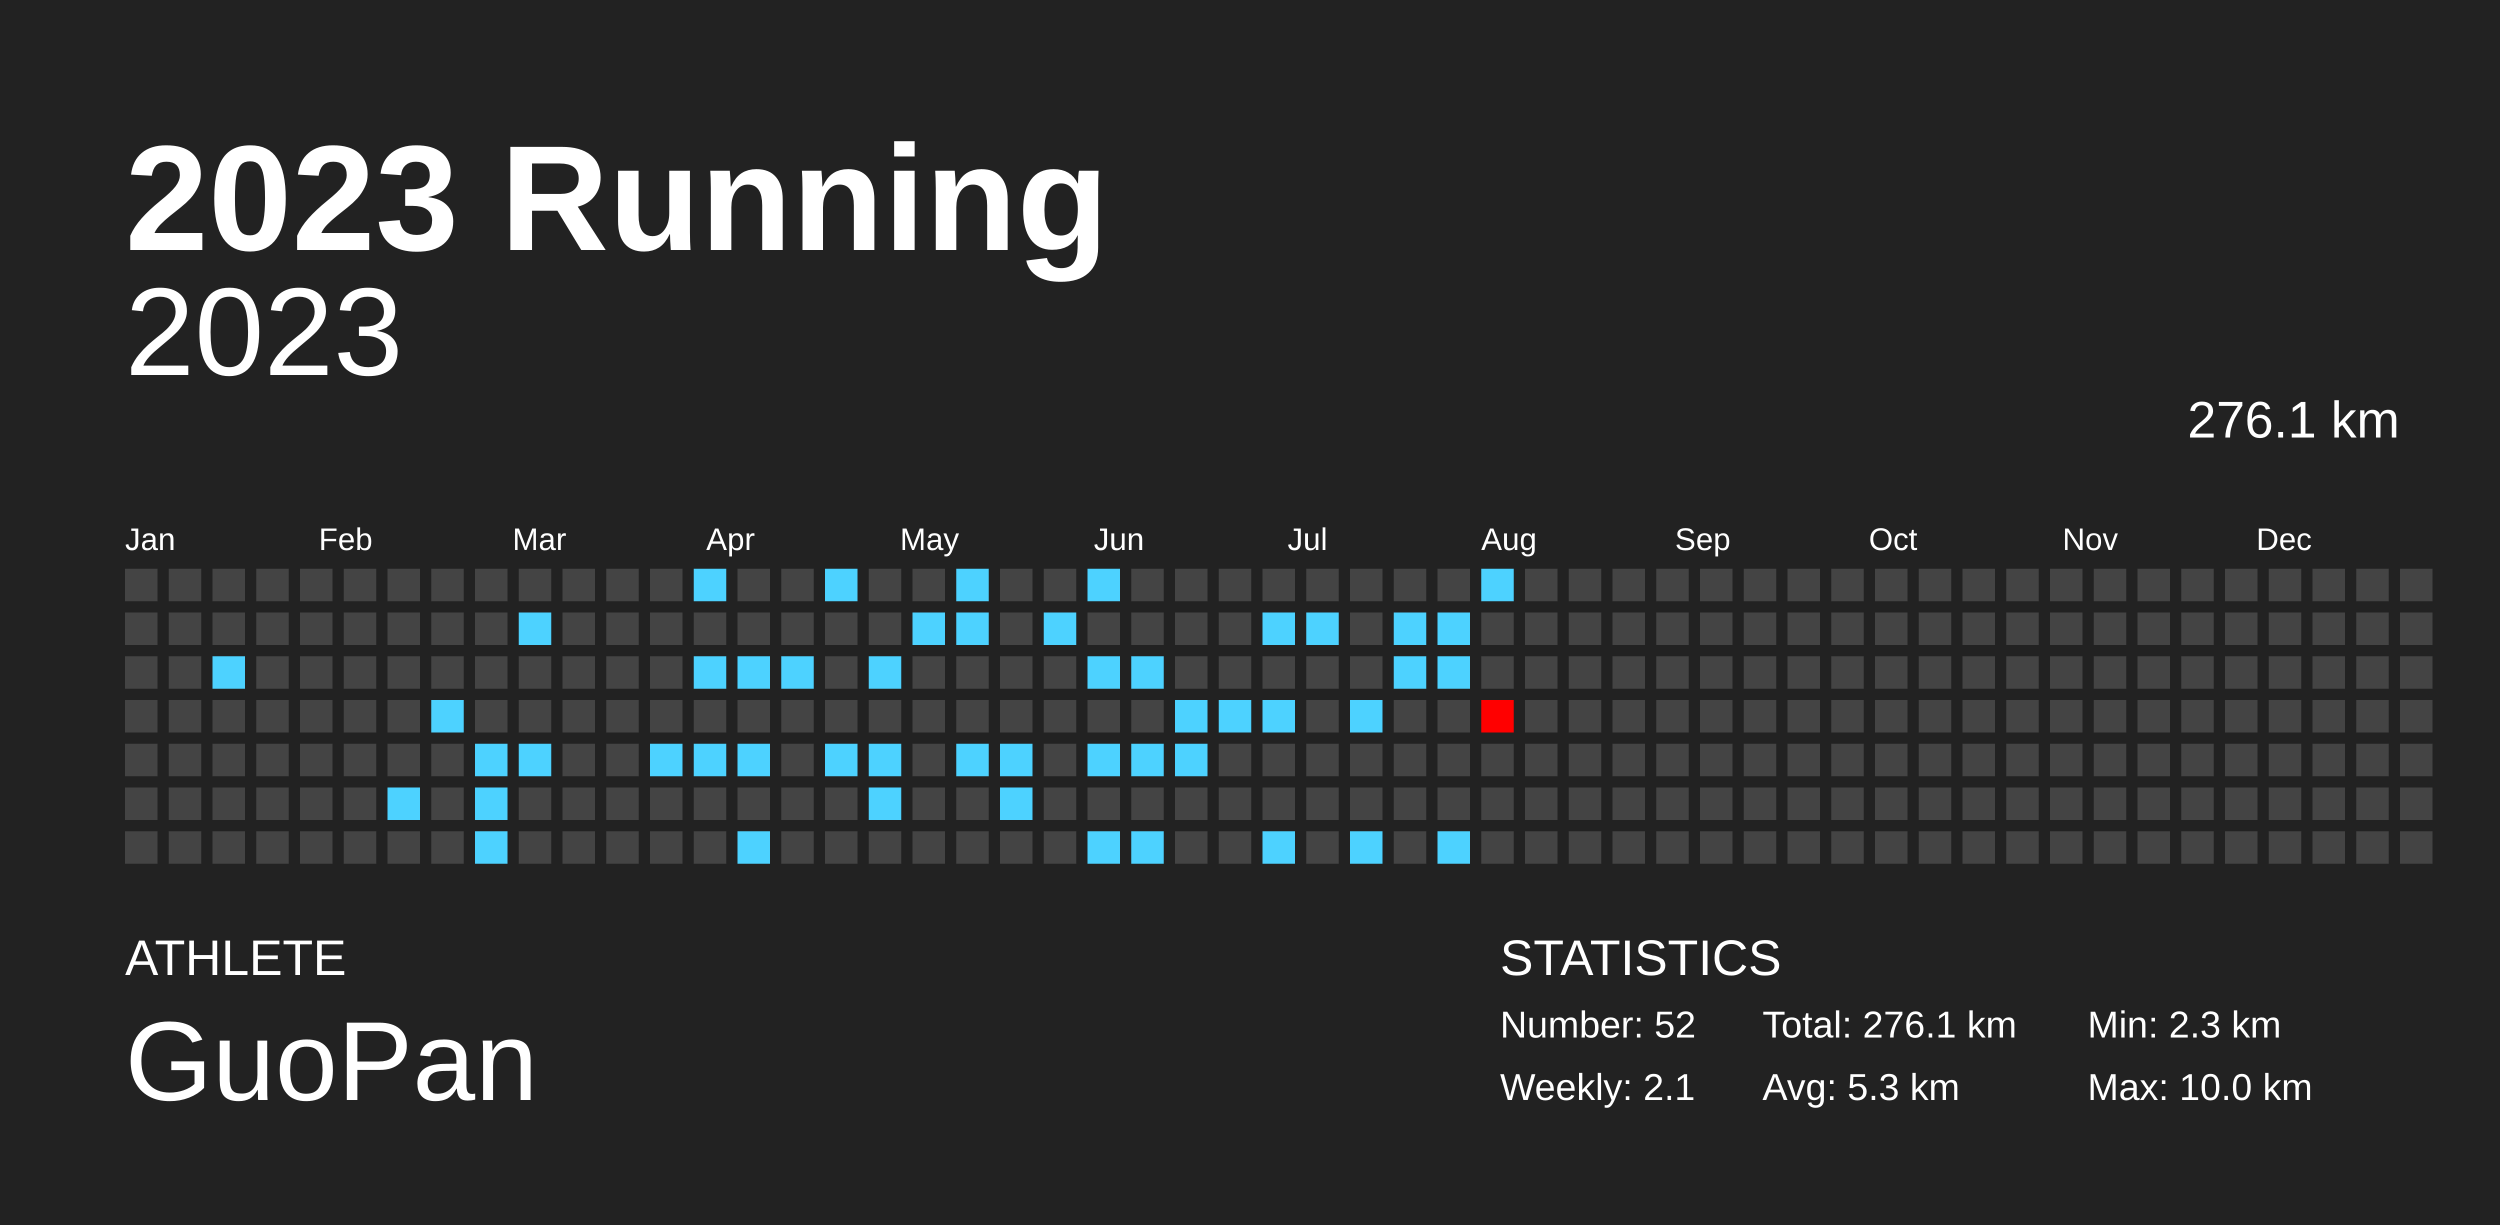
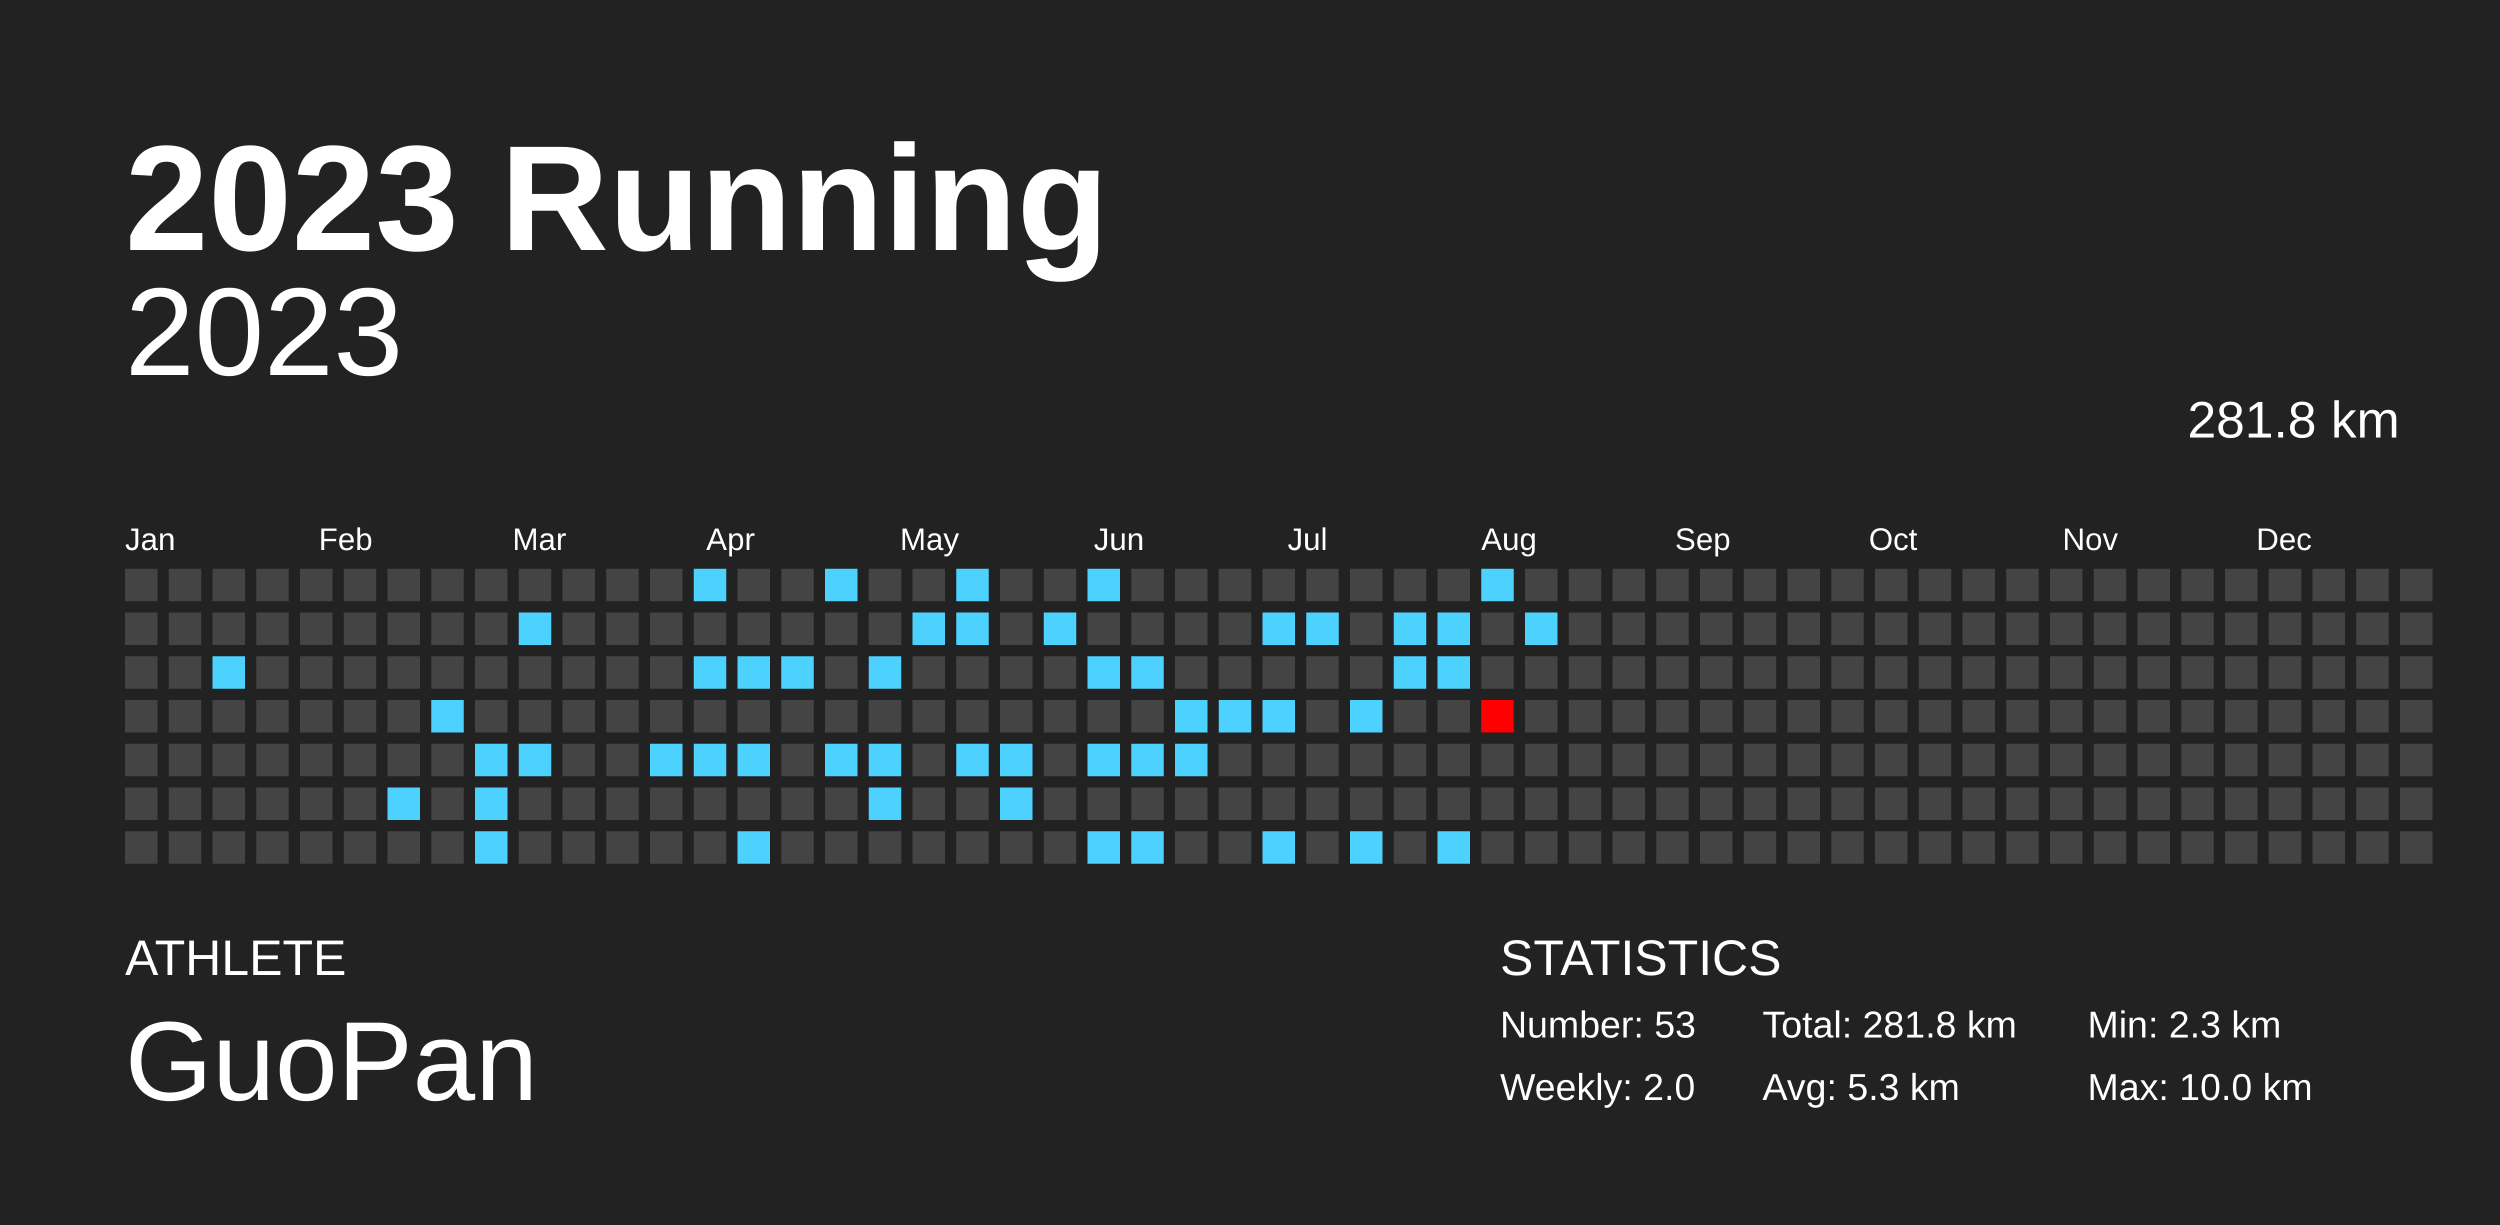
<svg xmlns="http://www.w3.org/2000/svg" baseProfile="full" height="98mm" version="1.1" viewBox="0,0,200,98" width="200mm">
  <defs />
  <rect fill="#222222" height="98" width="200" x="0" y="0" />
  <text fill="#FFFFFF" style="font-size:12px; font-family:Arial; font-weight:bold;" x="10" y="20">2023 Running</text>
  <text fill="#FFFFFF" style="font-size:4px; font-family:Arial" x="10" y="78">ATHLETE</text>
  <text fill="#FFFFFF" style="font-size:9px; font-family:Arial" x="10" y="88">GuoPan</text>
  <text fill="#FFFFFF" style="font-size:4px; font-family:Arial" x="120" y="78">STATISTICS</text>
-   <text fill="#FFFFFF" style="font-size:3px; font-family:Arial" x="120" y="83">Number: 52</text>
-   <text fill="#FFFFFF" style="font-size:3px; font-family:Arial" x="120" y="88">Weekly: 2.1</text>
-   <text fill="#FFFFFF" style="font-size:3px; font-family:Arial" x="141" y="83">Total: 276.1 km</text>
+   <text fill="#FFFFFF" style="font-size:3px; font-family:Arial" x="120" y="83">Number: 53</text>
+   <text fill="#FFFFFF" style="font-size:3px; font-family:Arial" x="120" y="88">Weekly: 2.0</text>
+   <text fill="#FFFFFF" style="font-size:3px; font-family:Arial" x="141" y="83">Total: 281.8 km</text>
  <text fill="#FFFFFF" style="font-size:3px; font-family:Arial" x="141" y="88">Avg: 5.3 km</text>
  <text fill="#FFFFFF" style="font-size:3px; font-family:Arial" x="167" y="83">Min: 2.3 km</text>
  <text fill="#FFFFFF" style="font-size:3px; font-family:Arial" x="167" y="88">Max: 10.0 km</text>
  <text alignment-baseline="hanging" fill="#FFFFFF" style="font-size:10.0px; font-family:Arial;" x="10" y="30">2023</text>
-   <text alignment-baseline="hanging" fill="#FFFFFF" style="font-size:4.125px; font-family:Arial;" x="175" y="35">276.1 km</text>
+   <text alignment-baseline="hanging" fill="#FFFFFF" style="font-size:4.125px; font-family:Arial;" x="175" y="35">281.8 km</text>
  <text fill="#FFFFFF" style="font-size:2.5px; font-family:Arial" x="10.0" y="44">Jan</text>
  <text fill="#FFFFFF" style="font-size:2.5px; font-family:Arial" x="25.5" y="44">Feb</text>
  <text fill="#FFFFFF" style="font-size:2.5px; font-family:Arial" x="41.0" y="44">Mar</text>
  <text fill="#FFFFFF" style="font-size:2.5px; font-family:Arial" x="56.5" y="44">Apr</text>
  <text fill="#FFFFFF" style="font-size:2.5px; font-family:Arial" x="72.0" y="44">May</text>
  <text fill="#FFFFFF" style="font-size:2.5px; font-family:Arial" x="87.5" y="44">Jun</text>
  <text fill="#FFFFFF" style="font-size:2.5px; font-family:Arial" x="103.0" y="44">Jul</text>
  <text fill="#FFFFFF" style="font-size:2.5px; font-family:Arial" x="118.5" y="44">Aug</text>
  <text fill="#FFFFFF" style="font-size:2.5px; font-family:Arial" x="134.0" y="44">Sep</text>
  <text fill="#FFFFFF" style="font-size:2.5px; font-family:Arial" x="149.5" y="44">Oct</text>
  <text fill="#FFFFFF" style="font-size:2.5px; font-family:Arial" x="165.0" y="44">Nov</text>
  <text fill="#FFFFFF" style="font-size:2.5px; font-family:Arial" x="180.5" y="44">Dec</text>
  <rect fill="#444444" height="2.6" width="2.6" x="10.0" y="45.5" />
  <rect fill="#444444" height="2.6" width="2.6" x="10.0" y="49.0" />
  <rect fill="#444444" height="2.6" width="2.6" x="10.0" y="52.5" />
  <rect fill="#444444" height="2.6" width="2.6" x="10.0" y="56.0" />
  <rect fill="#444444" height="2.6" width="2.6" x="10.0" y="59.5" />
  <rect fill="#444444" height="2.6" width="2.6" x="10.0" y="63.0" />
  <rect fill="#444444" height="2.6" width="2.6" x="10.0" y="66.5" />
  <rect fill="#444444" height="2.6" width="2.6" x="13.5" y="45.5" />
  <rect fill="#444444" height="2.6" width="2.6" x="13.5" y="49.0" />
  <rect fill="#444444" height="2.6" width="2.6" x="13.5" y="52.5" />
  <rect fill="#444444" height="2.6" width="2.6" x="13.5" y="56.0" />
  <rect fill="#444444" height="2.6" width="2.6" x="13.5" y="59.5" />
  <rect fill="#444444" height="2.6" width="2.6" x="13.5" y="63.0" />
  <rect fill="#444444" height="2.6" width="2.6" x="13.5" y="66.5" />
  <rect fill="#444444" height="2.6" width="2.6" x="17.0" y="45.5" />
  <rect fill="#444444" height="2.6" width="2.6" x="17.0" y="49.0" />
  <rect fill="#4dd2ff" height="2.6" width="2.6" x="17.0" y="52.5" />
  <rect fill="#444444" height="2.6" width="2.6" x="17.0" y="56.0" />
  <rect fill="#444444" height="2.6" width="2.6" x="17.0" y="59.5" />
  <rect fill="#444444" height="2.6" width="2.6" x="17.0" y="63.0" />
  <rect fill="#444444" height="2.6" width="2.6" x="17.0" y="66.5" />
  <rect fill="#444444" height="2.6" width="2.6" x="20.5" y="45.5" />
  <rect fill="#444444" height="2.6" width="2.6" x="20.5" y="49.0" />
  <rect fill="#444444" height="2.6" width="2.6" x="20.5" y="52.5" />
  <rect fill="#444444" height="2.6" width="2.6" x="20.5" y="56.0" />
  <rect fill="#444444" height="2.6" width="2.6" x="20.5" y="59.5" />
  <rect fill="#444444" height="2.6" width="2.6" x="20.5" y="63.0" />
  <rect fill="#444444" height="2.6" width="2.6" x="20.5" y="66.5" />
  <rect fill="#444444" height="2.6" width="2.6" x="24.0" y="45.5" />
  <rect fill="#444444" height="2.6" width="2.6" x="24.0" y="49.0" />
  <rect fill="#444444" height="2.6" width="2.6" x="24.0" y="52.5" />
  <rect fill="#444444" height="2.6" width="2.6" x="24.0" y="56.0" />
  <rect fill="#444444" height="2.6" width="2.6" x="24.0" y="59.5" />
  <rect fill="#444444" height="2.6" width="2.6" x="24.0" y="63.0" />
  <rect fill="#444444" height="2.6" width="2.6" x="24.0" y="66.5" />
  <rect fill="#444444" height="2.6" width="2.6" x="27.5" y="45.5" />
  <rect fill="#444444" height="2.6" width="2.6" x="27.5" y="49.0" />
  <rect fill="#444444" height="2.6" width="2.6" x="27.5" y="52.5" />
  <rect fill="#444444" height="2.6" width="2.6" x="27.5" y="56.0" />
  <rect fill="#444444" height="2.6" width="2.6" x="27.5" y="59.5" />
  <rect fill="#444444" height="2.6" width="2.6" x="27.5" y="63.0" />
  <rect fill="#444444" height="2.6" width="2.6" x="27.5" y="66.5" />
  <rect fill="#444444" height="2.6" width="2.6" x="31.0" y="45.5" />
  <rect fill="#444444" height="2.6" width="2.6" x="31.0" y="49.0" />
  <rect fill="#444444" height="2.6" width="2.6" x="31.0" y="52.5" />
  <rect fill="#444444" height="2.6" width="2.6" x="31.0" y="56.0" />
  <rect fill="#444444" height="2.6" width="2.6" x="31.0" y="59.5" />
  <rect fill="#4dd2ff" height="2.6" width="2.6" x="31.0" y="63.0" />
  <rect fill="#444444" height="2.6" width="2.6" x="31.0" y="66.5" />
  <rect fill="#444444" height="2.6" width="2.6" x="34.5" y="45.5" />
  <rect fill="#444444" height="2.6" width="2.6" x="34.5" y="49.0" />
  <rect fill="#444444" height="2.6" width="2.6" x="34.5" y="52.5" />
  <rect fill="#4dd2ff" height="2.6" width="2.6" x="34.5" y="56.0" />
  <rect fill="#444444" height="2.6" width="2.6" x="34.5" y="59.5" />
  <rect fill="#444444" height="2.6" width="2.6" x="34.5" y="63.0" />
  <rect fill="#444444" height="2.6" width="2.6" x="34.5" y="66.5" />
  <rect fill="#444444" height="2.6" width="2.6" x="38.0" y="45.5" />
  <rect fill="#444444" height="2.6" width="2.6" x="38.0" y="49.0" />
  <rect fill="#444444" height="2.6" width="2.6" x="38.0" y="52.5" />
  <rect fill="#444444" height="2.6" width="2.6" x="38.0" y="56.0" />
  <rect fill="#4dd2ff" height="2.6" width="2.6" x="38.0" y="59.5" />
  <rect fill="#4dd2ff" height="2.6" width="2.6" x="38.0" y="63.0" />
  <rect fill="#4dd2ff" height="2.6" width="2.6" x="38.0" y="66.5" />
  <rect fill="#444444" height="2.6" width="2.6" x="41.5" y="45.5" />
  <rect fill="#4dd2ff" height="2.6" width="2.6" x="41.5" y="49.0" />
  <rect fill="#444444" height="2.6" width="2.6" x="41.5" y="52.5" />
  <rect fill="#444444" height="2.6" width="2.6" x="41.5" y="56.0" />
  <rect fill="#4dd2ff" height="2.6" width="2.6" x="41.5" y="59.5" />
  <rect fill="#444444" height="2.6" width="2.6" x="41.5" y="63.0" />
  <rect fill="#444444" height="2.6" width="2.6" x="41.5" y="66.5" />
  <rect fill="#444444" height="2.6" width="2.6" x="45.0" y="45.5" />
  <rect fill="#444444" height="2.6" width="2.6" x="45.0" y="49.0" />
  <rect fill="#444444" height="2.6" width="2.6" x="45.0" y="52.5" />
  <rect fill="#444444" height="2.6" width="2.6" x="45.0" y="56.0" />
  <rect fill="#444444" height="2.6" width="2.6" x="45.0" y="59.5" />
  <rect fill="#444444" height="2.6" width="2.6" x="45.0" y="63.0" />
  <rect fill="#444444" height="2.6" width="2.6" x="45.0" y="66.5" />
  <rect fill="#444444" height="2.6" width="2.6" x="48.5" y="45.5" />
  <rect fill="#444444" height="2.6" width="2.6" x="48.5" y="49.0" />
  <rect fill="#444444" height="2.6" width="2.6" x="48.5" y="52.5" />
  <rect fill="#444444" height="2.6" width="2.6" x="48.5" y="56.0" />
  <rect fill="#444444" height="2.6" width="2.6" x="48.5" y="59.5" />
  <rect fill="#444444" height="2.6" width="2.6" x="48.5" y="63.0" />
  <rect fill="#444444" height="2.6" width="2.6" x="48.5" y="66.5" />
  <rect fill="#444444" height="2.6" width="2.6" x="52.0" y="45.5" />
  <rect fill="#444444" height="2.6" width="2.6" x="52.0" y="49.0" />
  <rect fill="#444444" height="2.6" width="2.6" x="52.0" y="52.5" />
  <rect fill="#444444" height="2.6" width="2.6" x="52.0" y="56.0" />
  <rect fill="#4dd2ff" height="2.6" width="2.6" x="52.0" y="59.5" />
  <rect fill="#444444" height="2.6" width="2.6" x="52.0" y="63.0" />
  <rect fill="#444444" height="2.6" width="2.6" x="52.0" y="66.5" />
  <rect fill="#4dd2ff" height="2.6" width="2.6" x="55.5" y="45.5" />
  <rect fill="#444444" height="2.6" width="2.6" x="55.5" y="49.0" />
  <rect fill="#4dd2ff" height="2.6" width="2.6" x="55.5" y="52.5" />
  <rect fill="#444444" height="2.6" width="2.6" x="55.5" y="56.0" />
  <rect fill="#4dd2ff" height="2.6" width="2.6" x="55.5" y="59.5" />
  <rect fill="#444444" height="2.6" width="2.6" x="55.5" y="63.0" />
  <rect fill="#444444" height="2.6" width="2.6" x="55.5" y="66.5" />
  <rect fill="#444444" height="2.6" width="2.6" x="59.0" y="45.5" />
  <rect fill="#444444" height="2.6" width="2.6" x="59.0" y="49.0" />
  <rect fill="#4dd2ff" height="2.6" width="2.6" x="59.0" y="52.5" />
  <rect fill="#444444" height="2.6" width="2.6" x="59.0" y="56.0" />
  <rect fill="#4dd2ff" height="2.6" width="2.6" x="59.0" y="59.5" />
  <rect fill="#444444" height="2.6" width="2.6" x="59.0" y="63.0" />
  <rect fill="#4dd2ff" height="2.6" width="2.6" x="59.0" y="66.5" />
  <rect fill="#444444" height="2.6" width="2.6" x="62.5" y="45.5" />
  <rect fill="#444444" height="2.6" width="2.6" x="62.5" y="49.0" />
  <rect fill="#4dd2ff" height="2.6" width="2.6" x="62.5" y="52.5" />
  <rect fill="#444444" height="2.6" width="2.6" x="62.5" y="56.0" />
  <rect fill="#444444" height="2.6" width="2.6" x="62.5" y="59.5" />
  <rect fill="#444444" height="2.6" width="2.6" x="62.5" y="63.0" />
  <rect fill="#444444" height="2.6" width="2.6" x="62.5" y="66.5" />
  <rect fill="#4dd2ff" height="2.6" width="2.6" x="66.0" y="45.5" />
  <rect fill="#444444" height="2.6" width="2.6" x="66.0" y="49.0" />
  <rect fill="#444444" height="2.6" width="2.6" x="66.0" y="52.5" />
  <rect fill="#444444" height="2.6" width="2.6" x="66.0" y="56.0" />
  <rect fill="#4dd2ff" height="2.6" width="2.6" x="66.0" y="59.5" />
  <rect fill="#444444" height="2.6" width="2.6" x="66.0" y="63.0" />
  <rect fill="#444444" height="2.6" width="2.6" x="66.0" y="66.5" />
  <rect fill="#444444" height="2.6" width="2.6" x="69.5" y="45.5" />
  <rect fill="#444444" height="2.6" width="2.6" x="69.5" y="49.0" />
  <rect fill="#4dd2ff" height="2.6" width="2.6" x="69.5" y="52.5" />
  <rect fill="#444444" height="2.6" width="2.6" x="69.5" y="56.0" />
  <rect fill="#4dd2ff" height="2.6" width="2.6" x="69.5" y="59.5" />
  <rect fill="#4dd2ff" height="2.6" width="2.6" x="69.5" y="63.0" />
  <rect fill="#444444" height="2.6" width="2.6" x="69.5" y="66.5" />
  <rect fill="#444444" height="2.6" width="2.6" x="73.0" y="45.5" />
  <rect fill="#4dd2ff" height="2.6" width="2.6" x="73.0" y="49.0" />
  <rect fill="#444444" height="2.6" width="2.6" x="73.0" y="52.5" />
  <rect fill="#444444" height="2.6" width="2.6" x="73.0" y="56.0" />
  <rect fill="#444444" height="2.6" width="2.6" x="73.0" y="59.5" />
  <rect fill="#444444" height="2.6" width="2.6" x="73.0" y="63.0" />
  <rect fill="#444444" height="2.6" width="2.6" x="73.0" y="66.5" />
  <rect fill="#4dd2ff" height="2.6" width="2.6" x="76.5" y="45.5" />
  <rect fill="#4dd2ff" height="2.6" width="2.6" x="76.5" y="49.0" />
  <rect fill="#444444" height="2.6" width="2.6" x="76.5" y="52.5" />
  <rect fill="#444444" height="2.6" width="2.6" x="76.5" y="56.0" />
  <rect fill="#4dd2ff" height="2.6" width="2.6" x="76.5" y="59.5" />
  <rect fill="#444444" height="2.6" width="2.6" x="76.5" y="63.0" />
  <rect fill="#444444" height="2.6" width="2.6" x="76.5" y="66.5" />
  <rect fill="#444444" height="2.6" width="2.6" x="80.0" y="45.5" />
  <rect fill="#444444" height="2.6" width="2.6" x="80.0" y="49.0" />
  <rect fill="#444444" height="2.6" width="2.6" x="80.0" y="52.5" />
  <rect fill="#444444" height="2.6" width="2.6" x="80.0" y="56.0" />
  <rect fill="#4dd2ff" height="2.6" width="2.6" x="80.0" y="59.5" />
  <rect fill="#4dd2ff" height="2.6" width="2.6" x="80.0" y="63.0" />
  <rect fill="#444444" height="2.6" width="2.6" x="80.0" y="66.5" />
  <rect fill="#444444" height="2.6" width="2.6" x="83.5" y="45.5" />
  <rect fill="#4dd2ff" height="2.6" width="2.6" x="83.5" y="49.0" />
  <rect fill="#444444" height="2.6" width="2.6" x="83.5" y="52.5" />
  <rect fill="#444444" height="2.6" width="2.6" x="83.5" y="56.0" />
  <rect fill="#444444" height="2.6" width="2.6" x="83.5" y="59.5" />
  <rect fill="#444444" height="2.6" width="2.6" x="83.5" y="63.0" />
  <rect fill="#444444" height="2.6" width="2.6" x="83.5" y="66.5" />
  <rect fill="#4dd2ff" height="2.6" width="2.6" x="87.0" y="45.5" />
  <rect fill="#444444" height="2.6" width="2.6" x="87.0" y="49.0" />
  <rect fill="#4dd2ff" height="2.6" width="2.6" x="87.0" y="52.5" />
  <rect fill="#444444" height="2.6" width="2.6" x="87.0" y="56.0" />
  <rect fill="#4dd2ff" height="2.6" width="2.6" x="87.0" y="59.5" />
  <rect fill="#444444" height="2.6" width="2.6" x="87.0" y="63.0" />
  <rect fill="#4dd2ff" height="2.6" width="2.6" x="87.0" y="66.5" />
  <rect fill="#444444" height="2.6" width="2.6" x="90.5" y="45.5" />
  <rect fill="#444444" height="2.6" width="2.6" x="90.5" y="49.0" />
  <rect fill="#4dd2ff" height="2.6" width="2.6" x="90.5" y="52.5" />
  <rect fill="#444444" height="2.6" width="2.6" x="90.5" y="56.0" />
  <rect fill="#4dd2ff" height="2.6" width="2.6" x="90.5" y="59.5" />
  <rect fill="#444444" height="2.6" width="2.6" x="90.5" y="63.0" />
  <rect fill="#4dd2ff" height="2.6" width="2.6" x="90.5" y="66.5" />
  <rect fill="#444444" height="2.6" width="2.6" x="94.0" y="45.5" />
  <rect fill="#444444" height="2.6" width="2.6" x="94.0" y="49.0" />
  <rect fill="#444444" height="2.6" width="2.6" x="94.0" y="52.5" />
  <rect fill="#4dd2ff" height="2.6" width="2.6" x="94.0" y="56.0" />
  <rect fill="#4dd2ff" height="2.6" width="2.6" x="94.0" y="59.5" />
  <rect fill="#444444" height="2.6" width="2.6" x="94.0" y="63.0" />
  <rect fill="#444444" height="2.6" width="2.6" x="94.0" y="66.5" />
  <rect fill="#444444" height="2.6" width="2.6" x="97.5" y="45.5" />
  <rect fill="#444444" height="2.6" width="2.6" x="97.5" y="49.0" />
  <rect fill="#444444" height="2.6" width="2.6" x="97.5" y="52.5" />
  <rect fill="#4dd2ff" height="2.6" width="2.6" x="97.5" y="56.0" />
  <rect fill="#444444" height="2.6" width="2.6" x="97.5" y="59.5" />
  <rect fill="#444444" height="2.6" width="2.6" x="97.5" y="63.0" />
  <rect fill="#444444" height="2.6" width="2.6" x="97.5" y="66.5" />
  <rect fill="#444444" height="2.6" width="2.6" x="101.0" y="45.5" />
  <rect fill="#4dd2ff" height="2.6" width="2.6" x="101.0" y="49.0" />
  <rect fill="#444444" height="2.6" width="2.6" x="101.0" y="52.5" />
  <rect fill="#4dd2ff" height="2.6" width="2.6" x="101.0" y="56.0" />
  <rect fill="#444444" height="2.6" width="2.6" x="101.0" y="59.5" />
  <rect fill="#444444" height="2.6" width="2.6" x="101.0" y="63.0" />
  <rect fill="#4dd2ff" height="2.6" width="2.6" x="101.0" y="66.5" />
  <rect fill="#444444" height="2.6" width="2.6" x="104.5" y="45.5" />
  <rect fill="#4dd2ff" height="2.6" width="2.6" x="104.5" y="49.0" />
  <rect fill="#444444" height="2.6" width="2.6" x="104.5" y="52.5" />
  <rect fill="#444444" height="2.6" width="2.6" x="104.5" y="56.0" />
  <rect fill="#444444" height="2.6" width="2.6" x="104.5" y="59.5" />
  <rect fill="#444444" height="2.6" width="2.6" x="104.5" y="63.0" />
  <rect fill="#444444" height="2.6" width="2.6" x="104.5" y="66.5" />
  <rect fill="#444444" height="2.6" width="2.6" x="108.0" y="45.5" />
  <rect fill="#444444" height="2.6" width="2.6" x="108.0" y="49.0" />
  <rect fill="#444444" height="2.6" width="2.6" x="108.0" y="52.5" />
  <rect fill="#4dd2ff" height="2.6" width="2.6" x="108.0" y="56.0" />
  <rect fill="#444444" height="2.6" width="2.6" x="108.0" y="59.5" />
  <rect fill="#444444" height="2.6" width="2.6" x="108.0" y="63.0" />
  <rect fill="#4dd2ff" height="2.6" width="2.6" x="108.0" y="66.5" />
  <rect fill="#444444" height="2.6" width="2.6" x="111.5" y="45.5" />
  <rect fill="#4dd2ff" height="2.6" width="2.6" x="111.5" y="49.0" />
  <rect fill="#4dd2ff" height="2.6" width="2.6" x="111.5" y="52.5" />
  <rect fill="#444444" height="2.6" width="2.6" x="111.5" y="56.0" />
  <rect fill="#444444" height="2.6" width="2.6" x="111.5" y="59.5" />
  <rect fill="#444444" height="2.6" width="2.6" x="111.5" y="63.0" />
  <rect fill="#444444" height="2.6" width="2.6" x="111.5" y="66.5" />
  <rect fill="#444444" height="2.6" width="2.6" x="115.0" y="45.5" />
  <rect fill="#4dd2ff" height="2.6" width="2.6" x="115.0" y="49.0" />
  <rect fill="#4dd2ff" height="2.6" width="2.6" x="115.0" y="52.5" />
  <rect fill="#444444" height="2.6" width="2.6" x="115.0" y="56.0" />
  <rect fill="#444444" height="2.6" width="2.6" x="115.0" y="59.5" />
  <rect fill="#444444" height="2.6" width="2.6" x="115.0" y="63.0" />
  <rect fill="#4dd2ff" height="2.6" width="2.6" x="115.0" y="66.5" />
  <rect fill="#4dd2ff" height="2.6" width="2.6" x="118.5" y="45.5" />
  <rect fill="#444444" height="2.6" width="2.6" x="118.5" y="49.0" />
  <rect fill="#444444" height="2.6" width="2.6" x="118.5" y="52.5" />
  <rect fill="#ff0000" height="2.6" width="2.6" x="118.5" y="56.0" />
  <rect fill="#444444" height="2.6" width="2.6" x="118.5" y="59.5" />
  <rect fill="#444444" height="2.6" width="2.6" x="118.5" y="63.0" />
  <rect fill="#444444" height="2.6" width="2.6" x="118.5" y="66.5" />
  <rect fill="#444444" height="2.6" width="2.6" x="122.0" y="45.5" />
-   <rect fill="#444444" height="2.6" width="2.6" x="122.0" y="49.0" />
+   <rect fill="#4dd2ff" height="2.6" width="2.6" x="122.0" y="49.0" />
  <rect fill="#444444" height="2.6" width="2.6" x="122.0" y="52.5" />
  <rect fill="#444444" height="2.6" width="2.6" x="122.0" y="56.0" />
  <rect fill="#444444" height="2.6" width="2.6" x="122.0" y="59.5" />
  <rect fill="#444444" height="2.6" width="2.6" x="122.0" y="63.0" />
  <rect fill="#444444" height="2.6" width="2.6" x="122.0" y="66.5" />
  <rect fill="#444444" height="2.6" width="2.6" x="125.5" y="45.5" />
  <rect fill="#444444" height="2.6" width="2.6" x="125.5" y="49.0" />
  <rect fill="#444444" height="2.6" width="2.6" x="125.5" y="52.5" />
  <rect fill="#444444" height="2.6" width="2.6" x="125.5" y="56.0" />
  <rect fill="#444444" height="2.6" width="2.6" x="125.5" y="59.5" />
  <rect fill="#444444" height="2.6" width="2.6" x="125.5" y="63.0" />
  <rect fill="#444444" height="2.6" width="2.6" x="125.5" y="66.5" />
  <rect fill="#444444" height="2.6" width="2.6" x="129.0" y="45.5" />
  <rect fill="#444444" height="2.6" width="2.6" x="129.0" y="49.0" />
  <rect fill="#444444" height="2.6" width="2.6" x="129.0" y="52.5" />
  <rect fill="#444444" height="2.6" width="2.6" x="129.0" y="56.0" />
  <rect fill="#444444" height="2.6" width="2.6" x="129.0" y="59.5" />
  <rect fill="#444444" height="2.6" width="2.6" x="129.0" y="63.0" />
  <rect fill="#444444" height="2.6" width="2.6" x="129.0" y="66.5" />
  <rect fill="#444444" height="2.6" width="2.6" x="132.5" y="45.5" />
  <rect fill="#444444" height="2.6" width="2.6" x="132.5" y="49.0" />
  <rect fill="#444444" height="2.6" width="2.6" x="132.5" y="52.5" />
  <rect fill="#444444" height="2.6" width="2.6" x="132.5" y="56.0" />
  <rect fill="#444444" height="2.6" width="2.6" x="132.5" y="59.5" />
  <rect fill="#444444" height="2.6" width="2.6" x="132.5" y="63.0" />
  <rect fill="#444444" height="2.6" width="2.6" x="132.5" y="66.5" />
  <rect fill="#444444" height="2.6" width="2.6" x="136.0" y="45.5" />
  <rect fill="#444444" height="2.6" width="2.6" x="136.0" y="49.0" />
  <rect fill="#444444" height="2.6" width="2.6" x="136.0" y="52.5" />
  <rect fill="#444444" height="2.6" width="2.6" x="136.0" y="56.0" />
  <rect fill="#444444" height="2.6" width="2.6" x="136.0" y="59.5" />
  <rect fill="#444444" height="2.6" width="2.6" x="136.0" y="63.0" />
  <rect fill="#444444" height="2.6" width="2.6" x="136.0" y="66.5" />
  <rect fill="#444444" height="2.6" width="2.6" x="139.5" y="45.5" />
  <rect fill="#444444" height="2.6" width="2.6" x="139.5" y="49.0" />
  <rect fill="#444444" height="2.6" width="2.6" x="139.5" y="52.5" />
  <rect fill="#444444" height="2.6" width="2.6" x="139.5" y="56.0" />
  <rect fill="#444444" height="2.6" width="2.6" x="139.5" y="59.5" />
  <rect fill="#444444" height="2.6" width="2.6" x="139.5" y="63.0" />
  <rect fill="#444444" height="2.6" width="2.6" x="139.5" y="66.5" />
  <rect fill="#444444" height="2.6" width="2.6" x="143.0" y="45.5" />
  <rect fill="#444444" height="2.6" width="2.6" x="143.0" y="49.0" />
  <rect fill="#444444" height="2.6" width="2.6" x="143.0" y="52.5" />
  <rect fill="#444444" height="2.6" width="2.6" x="143.0" y="56.0" />
  <rect fill="#444444" height="2.6" width="2.6" x="143.0" y="59.5" />
  <rect fill="#444444" height="2.6" width="2.6" x="143.0" y="63.0" />
  <rect fill="#444444" height="2.6" width="2.6" x="143.0" y="66.5" />
  <rect fill="#444444" height="2.6" width="2.6" x="146.5" y="45.5" />
  <rect fill="#444444" height="2.6" width="2.6" x="146.5" y="49.0" />
  <rect fill="#444444" height="2.6" width="2.6" x="146.5" y="52.5" />
  <rect fill="#444444" height="2.6" width="2.6" x="146.5" y="56.0" />
  <rect fill="#444444" height="2.6" width="2.6" x="146.5" y="59.5" />
  <rect fill="#444444" height="2.6" width="2.6" x="146.5" y="63.0" />
  <rect fill="#444444" height="2.6" width="2.6" x="146.5" y="66.5" />
  <rect fill="#444444" height="2.6" width="2.6" x="150.0" y="45.5" />
  <rect fill="#444444" height="2.6" width="2.6" x="150.0" y="49.0" />
  <rect fill="#444444" height="2.6" width="2.6" x="150.0" y="52.5" />
  <rect fill="#444444" height="2.6" width="2.6" x="150.0" y="56.0" />
  <rect fill="#444444" height="2.6" width="2.6" x="150.0" y="59.5" />
  <rect fill="#444444" height="2.6" width="2.6" x="150.0" y="63.0" />
  <rect fill="#444444" height="2.6" width="2.6" x="150.0" y="66.5" />
  <rect fill="#444444" height="2.6" width="2.6" x="153.5" y="45.5" />
  <rect fill="#444444" height="2.6" width="2.6" x="153.5" y="49.0" />
  <rect fill="#444444" height="2.6" width="2.6" x="153.5" y="52.5" />
  <rect fill="#444444" height="2.6" width="2.6" x="153.5" y="56.0" />
  <rect fill="#444444" height="2.6" width="2.6" x="153.5" y="59.5" />
  <rect fill="#444444" height="2.6" width="2.6" x="153.5" y="63.0" />
  <rect fill="#444444" height="2.6" width="2.6" x="153.5" y="66.5" />
  <rect fill="#444444" height="2.6" width="2.6" x="157.0" y="45.5" />
  <rect fill="#444444" height="2.6" width="2.6" x="157.0" y="49.0" />
  <rect fill="#444444" height="2.6" width="2.6" x="157.0" y="52.5" />
  <rect fill="#444444" height="2.6" width="2.6" x="157.0" y="56.0" />
  <rect fill="#444444" height="2.6" width="2.6" x="157.0" y="59.5" />
  <rect fill="#444444" height="2.6" width="2.6" x="157.0" y="63.0" />
  <rect fill="#444444" height="2.6" width="2.6" x="157.0" y="66.5" />
  <rect fill="#444444" height="2.6" width="2.6" x="160.5" y="45.5" />
  <rect fill="#444444" height="2.6" width="2.6" x="160.5" y="49.0" />
  <rect fill="#444444" height="2.6" width="2.6" x="160.5" y="52.5" />
  <rect fill="#444444" height="2.6" width="2.6" x="160.5" y="56.0" />
  <rect fill="#444444" height="2.6" width="2.6" x="160.5" y="59.5" />
  <rect fill="#444444" height="2.6" width="2.6" x="160.5" y="63.0" />
  <rect fill="#444444" height="2.6" width="2.6" x="160.5" y="66.5" />
  <rect fill="#444444" height="2.6" width="2.6" x="164.0" y="45.5" />
  <rect fill="#444444" height="2.6" width="2.6" x="164.0" y="49.0" />
  <rect fill="#444444" height="2.6" width="2.6" x="164.0" y="52.5" />
  <rect fill="#444444" height="2.6" width="2.6" x="164.0" y="56.0" />
  <rect fill="#444444" height="2.6" width="2.6" x="164.0" y="59.5" />
  <rect fill="#444444" height="2.6" width="2.6" x="164.0" y="63.0" />
  <rect fill="#444444" height="2.6" width="2.6" x="164.0" y="66.5" />
  <rect fill="#444444" height="2.6" width="2.6" x="167.5" y="45.5" />
  <rect fill="#444444" height="2.6" width="2.6" x="167.5" y="49.0" />
  <rect fill="#444444" height="2.6" width="2.6" x="167.5" y="52.5" />
  <rect fill="#444444" height="2.6" width="2.6" x="167.5" y="56.0" />
  <rect fill="#444444" height="2.6" width="2.6" x="167.5" y="59.5" />
  <rect fill="#444444" height="2.6" width="2.6" x="167.5" y="63.0" />
  <rect fill="#444444" height="2.6" width="2.6" x="167.5" y="66.5" />
  <rect fill="#444444" height="2.6" width="2.6" x="171.0" y="45.5" />
  <rect fill="#444444" height="2.6" width="2.6" x="171.0" y="49.0" />
  <rect fill="#444444" height="2.6" width="2.6" x="171.0" y="52.5" />
  <rect fill="#444444" height="2.6" width="2.6" x="171.0" y="56.0" />
  <rect fill="#444444" height="2.6" width="2.6" x="171.0" y="59.5" />
  <rect fill="#444444" height="2.6" width="2.6" x="171.0" y="63.0" />
  <rect fill="#444444" height="2.6" width="2.6" x="171.0" y="66.5" />
  <rect fill="#444444" height="2.6" width="2.6" x="174.5" y="45.5" />
  <rect fill="#444444" height="2.6" width="2.6" x="174.5" y="49.0" />
  <rect fill="#444444" height="2.6" width="2.6" x="174.5" y="52.5" />
  <rect fill="#444444" height="2.6" width="2.6" x="174.5" y="56.0" />
  <rect fill="#444444" height="2.6" width="2.6" x="174.5" y="59.5" />
  <rect fill="#444444" height="2.6" width="2.6" x="174.5" y="63.0" />
  <rect fill="#444444" height="2.6" width="2.6" x="174.5" y="66.5" />
  <rect fill="#444444" height="2.6" width="2.6" x="178.0" y="45.5" />
  <rect fill="#444444" height="2.6" width="2.6" x="178.0" y="49.0" />
  <rect fill="#444444" height="2.6" width="2.6" x="178.0" y="52.5" />
  <rect fill="#444444" height="2.6" width="2.6" x="178.0" y="56.0" />
  <rect fill="#444444" height="2.6" width="2.6" x="178.0" y="59.5" />
  <rect fill="#444444" height="2.6" width="2.6" x="178.0" y="63.0" />
  <rect fill="#444444" height="2.6" width="2.6" x="178.0" y="66.5" />
  <rect fill="#444444" height="2.6" width="2.6" x="181.5" y="45.5" />
  <rect fill="#444444" height="2.6" width="2.6" x="181.5" y="49.0" />
  <rect fill="#444444" height="2.6" width="2.6" x="181.5" y="52.5" />
  <rect fill="#444444" height="2.6" width="2.6" x="181.5" y="56.0" />
  <rect fill="#444444" height="2.6" width="2.6" x="181.5" y="59.5" />
  <rect fill="#444444" height="2.6" width="2.6" x="181.5" y="63.0" />
  <rect fill="#444444" height="2.6" width="2.6" x="181.5" y="66.5" />
  <rect fill="#444444" height="2.6" width="2.6" x="185.0" y="45.5" />
  <rect fill="#444444" height="2.6" width="2.6" x="185.0" y="49.0" />
  <rect fill="#444444" height="2.6" width="2.6" x="185.0" y="52.5" />
  <rect fill="#444444" height="2.6" width="2.6" x="185.0" y="56.0" />
  <rect fill="#444444" height="2.6" width="2.6" x="185.0" y="59.5" />
  <rect fill="#444444" height="2.6" width="2.6" x="185.0" y="63.0" />
  <rect fill="#444444" height="2.6" width="2.6" x="185.0" y="66.5" />
  <rect fill="#444444" height="2.6" width="2.6" x="188.5" y="45.5" />
  <rect fill="#444444" height="2.6" width="2.6" x="188.5" y="49.0" />
  <rect fill="#444444" height="2.6" width="2.6" x="188.5" y="52.5" />
  <rect fill="#444444" height="2.6" width="2.6" x="188.5" y="56.0" />
  <rect fill="#444444" height="2.6" width="2.6" x="188.5" y="59.5" />
  <rect fill="#444444" height="2.6" width="2.6" x="188.5" y="63.0" />
  <rect fill="#444444" height="2.6" width="2.6" x="188.5" y="66.5" />
  <rect fill="#444444" height="2.6" width="2.6" x="192.0" y="45.5" />
  <rect fill="#444444" height="2.6" width="2.6" x="192.0" y="49.0" />
  <rect fill="#444444" height="2.6" width="2.6" x="192.0" y="52.5" />
  <rect fill="#444444" height="2.6" width="2.6" x="192.0" y="56.0" />
  <rect fill="#444444" height="2.6" width="2.6" x="192.0" y="59.5" />
  <rect fill="#444444" height="2.6" width="2.6" x="192.0" y="63.0" />
  <rect fill="#444444" height="2.6" width="2.6" x="192.0" y="66.5" />
</svg>
